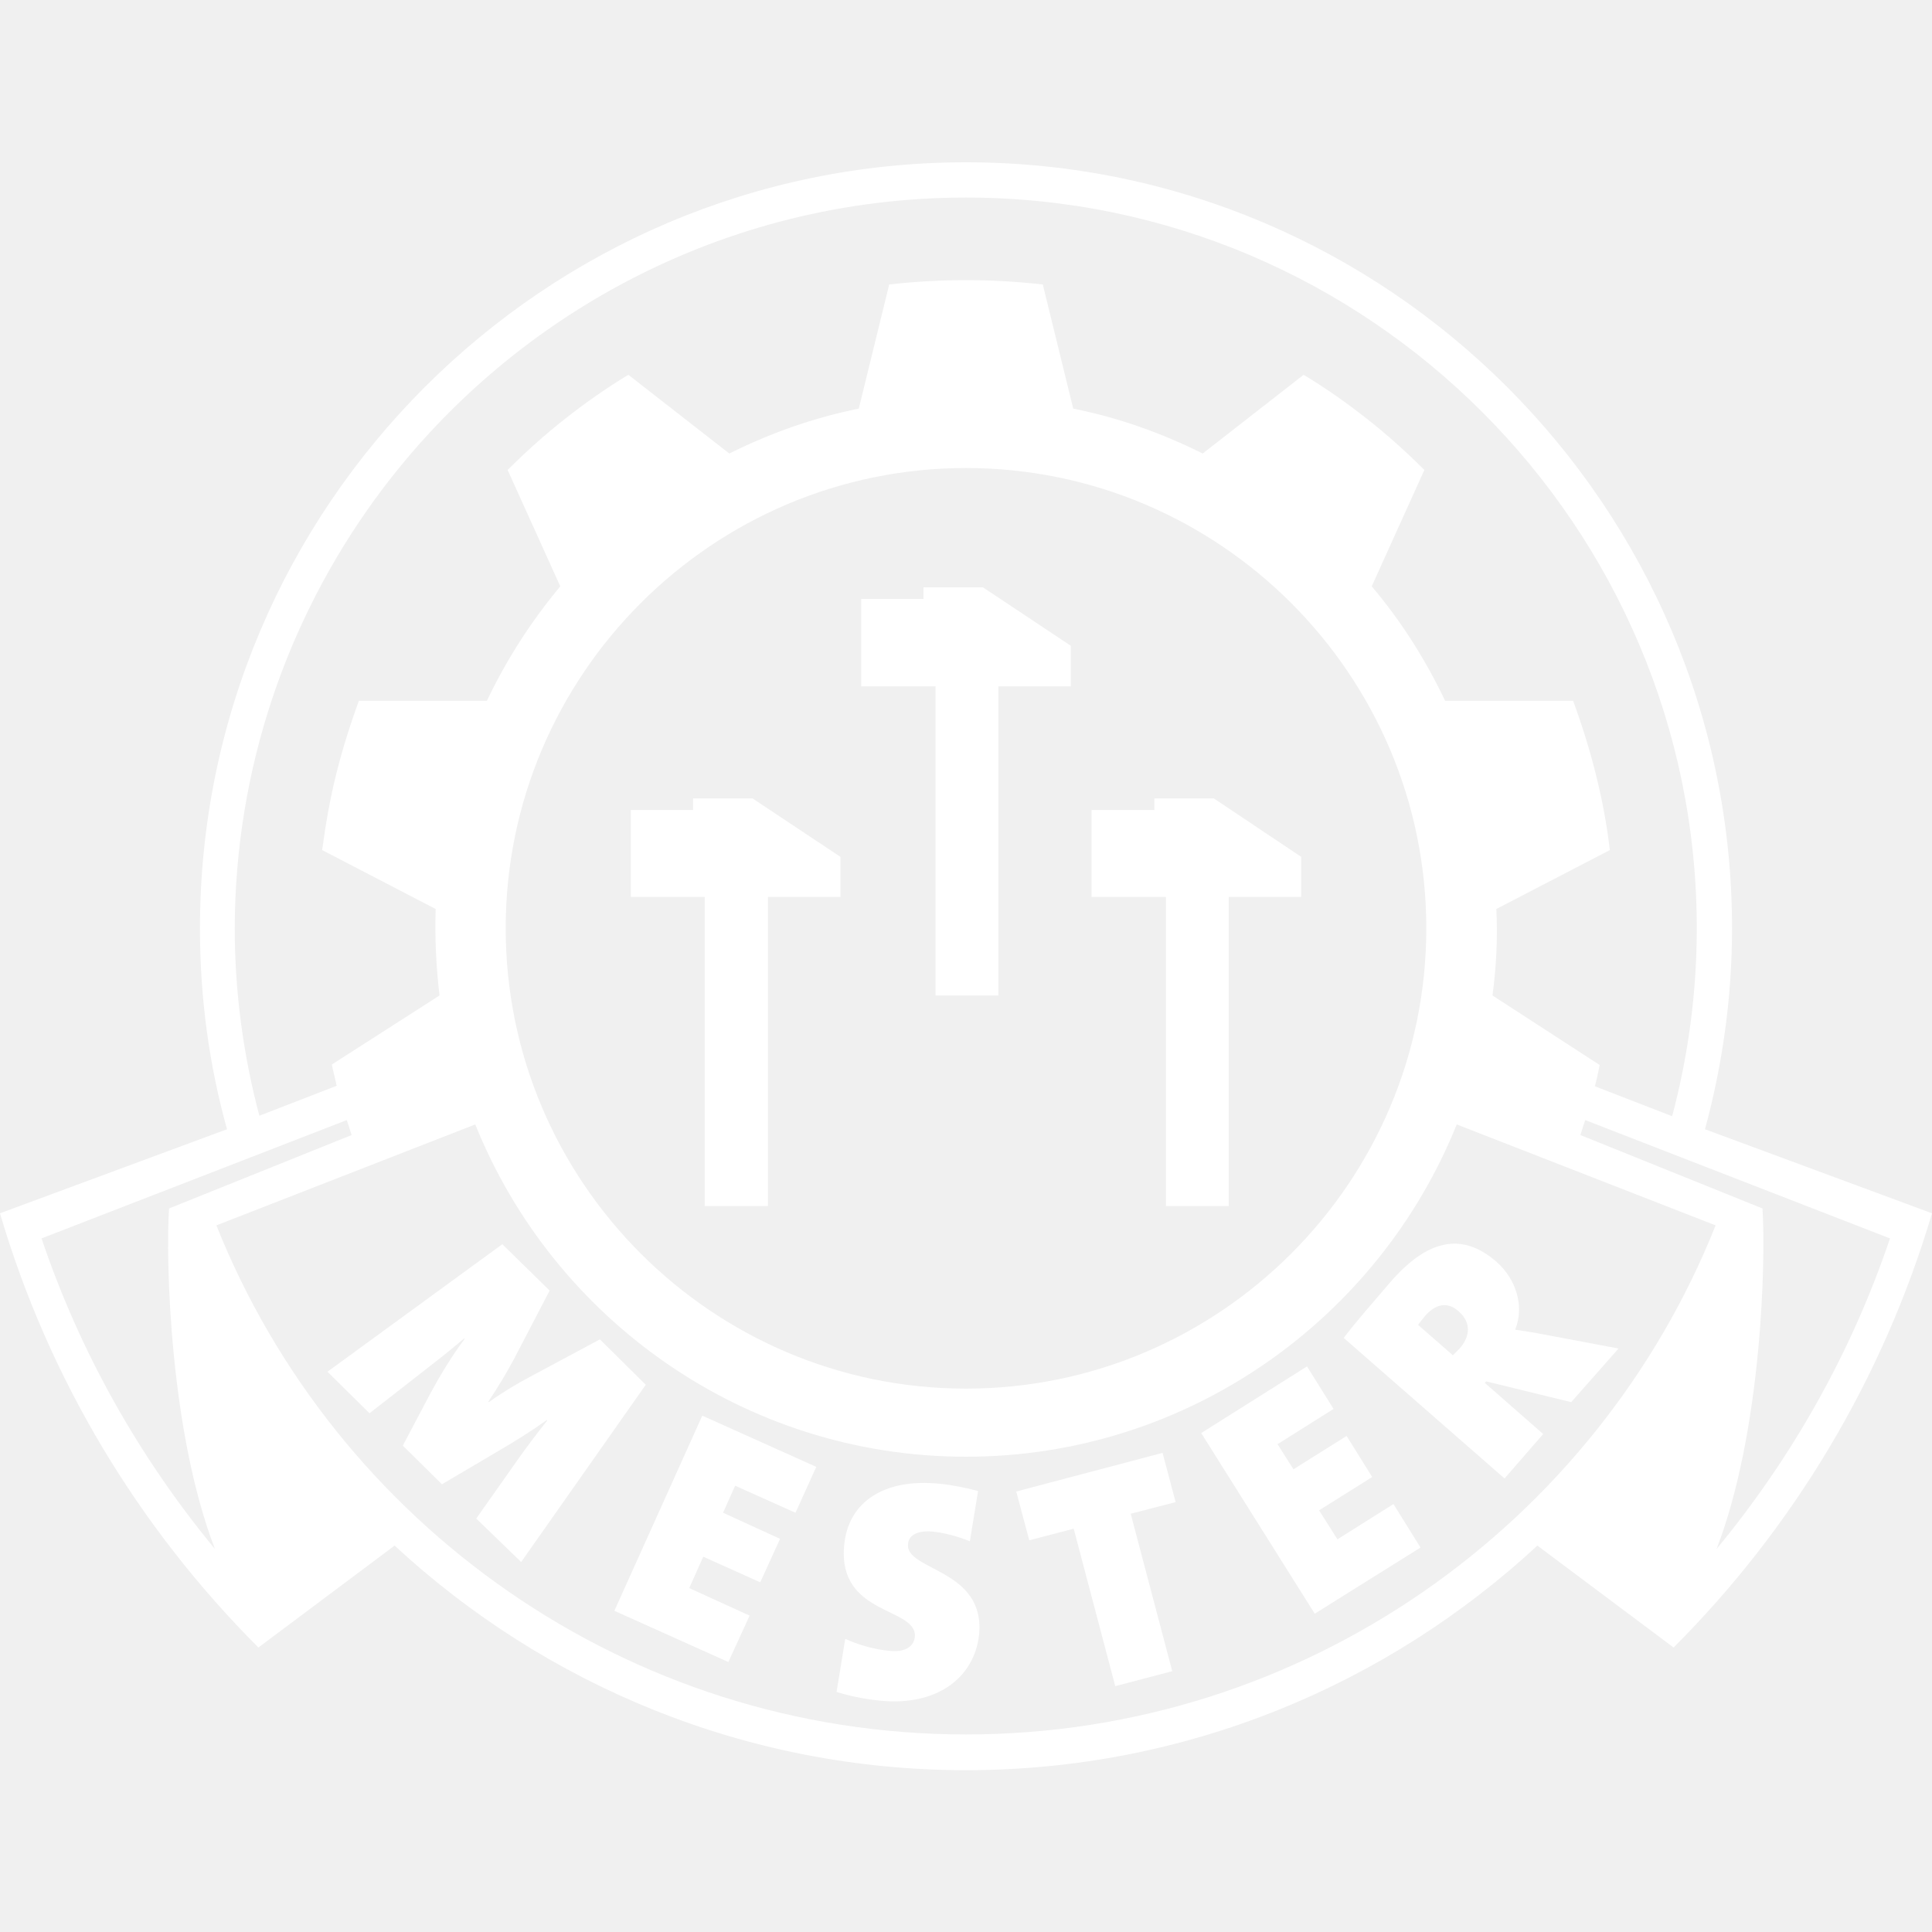
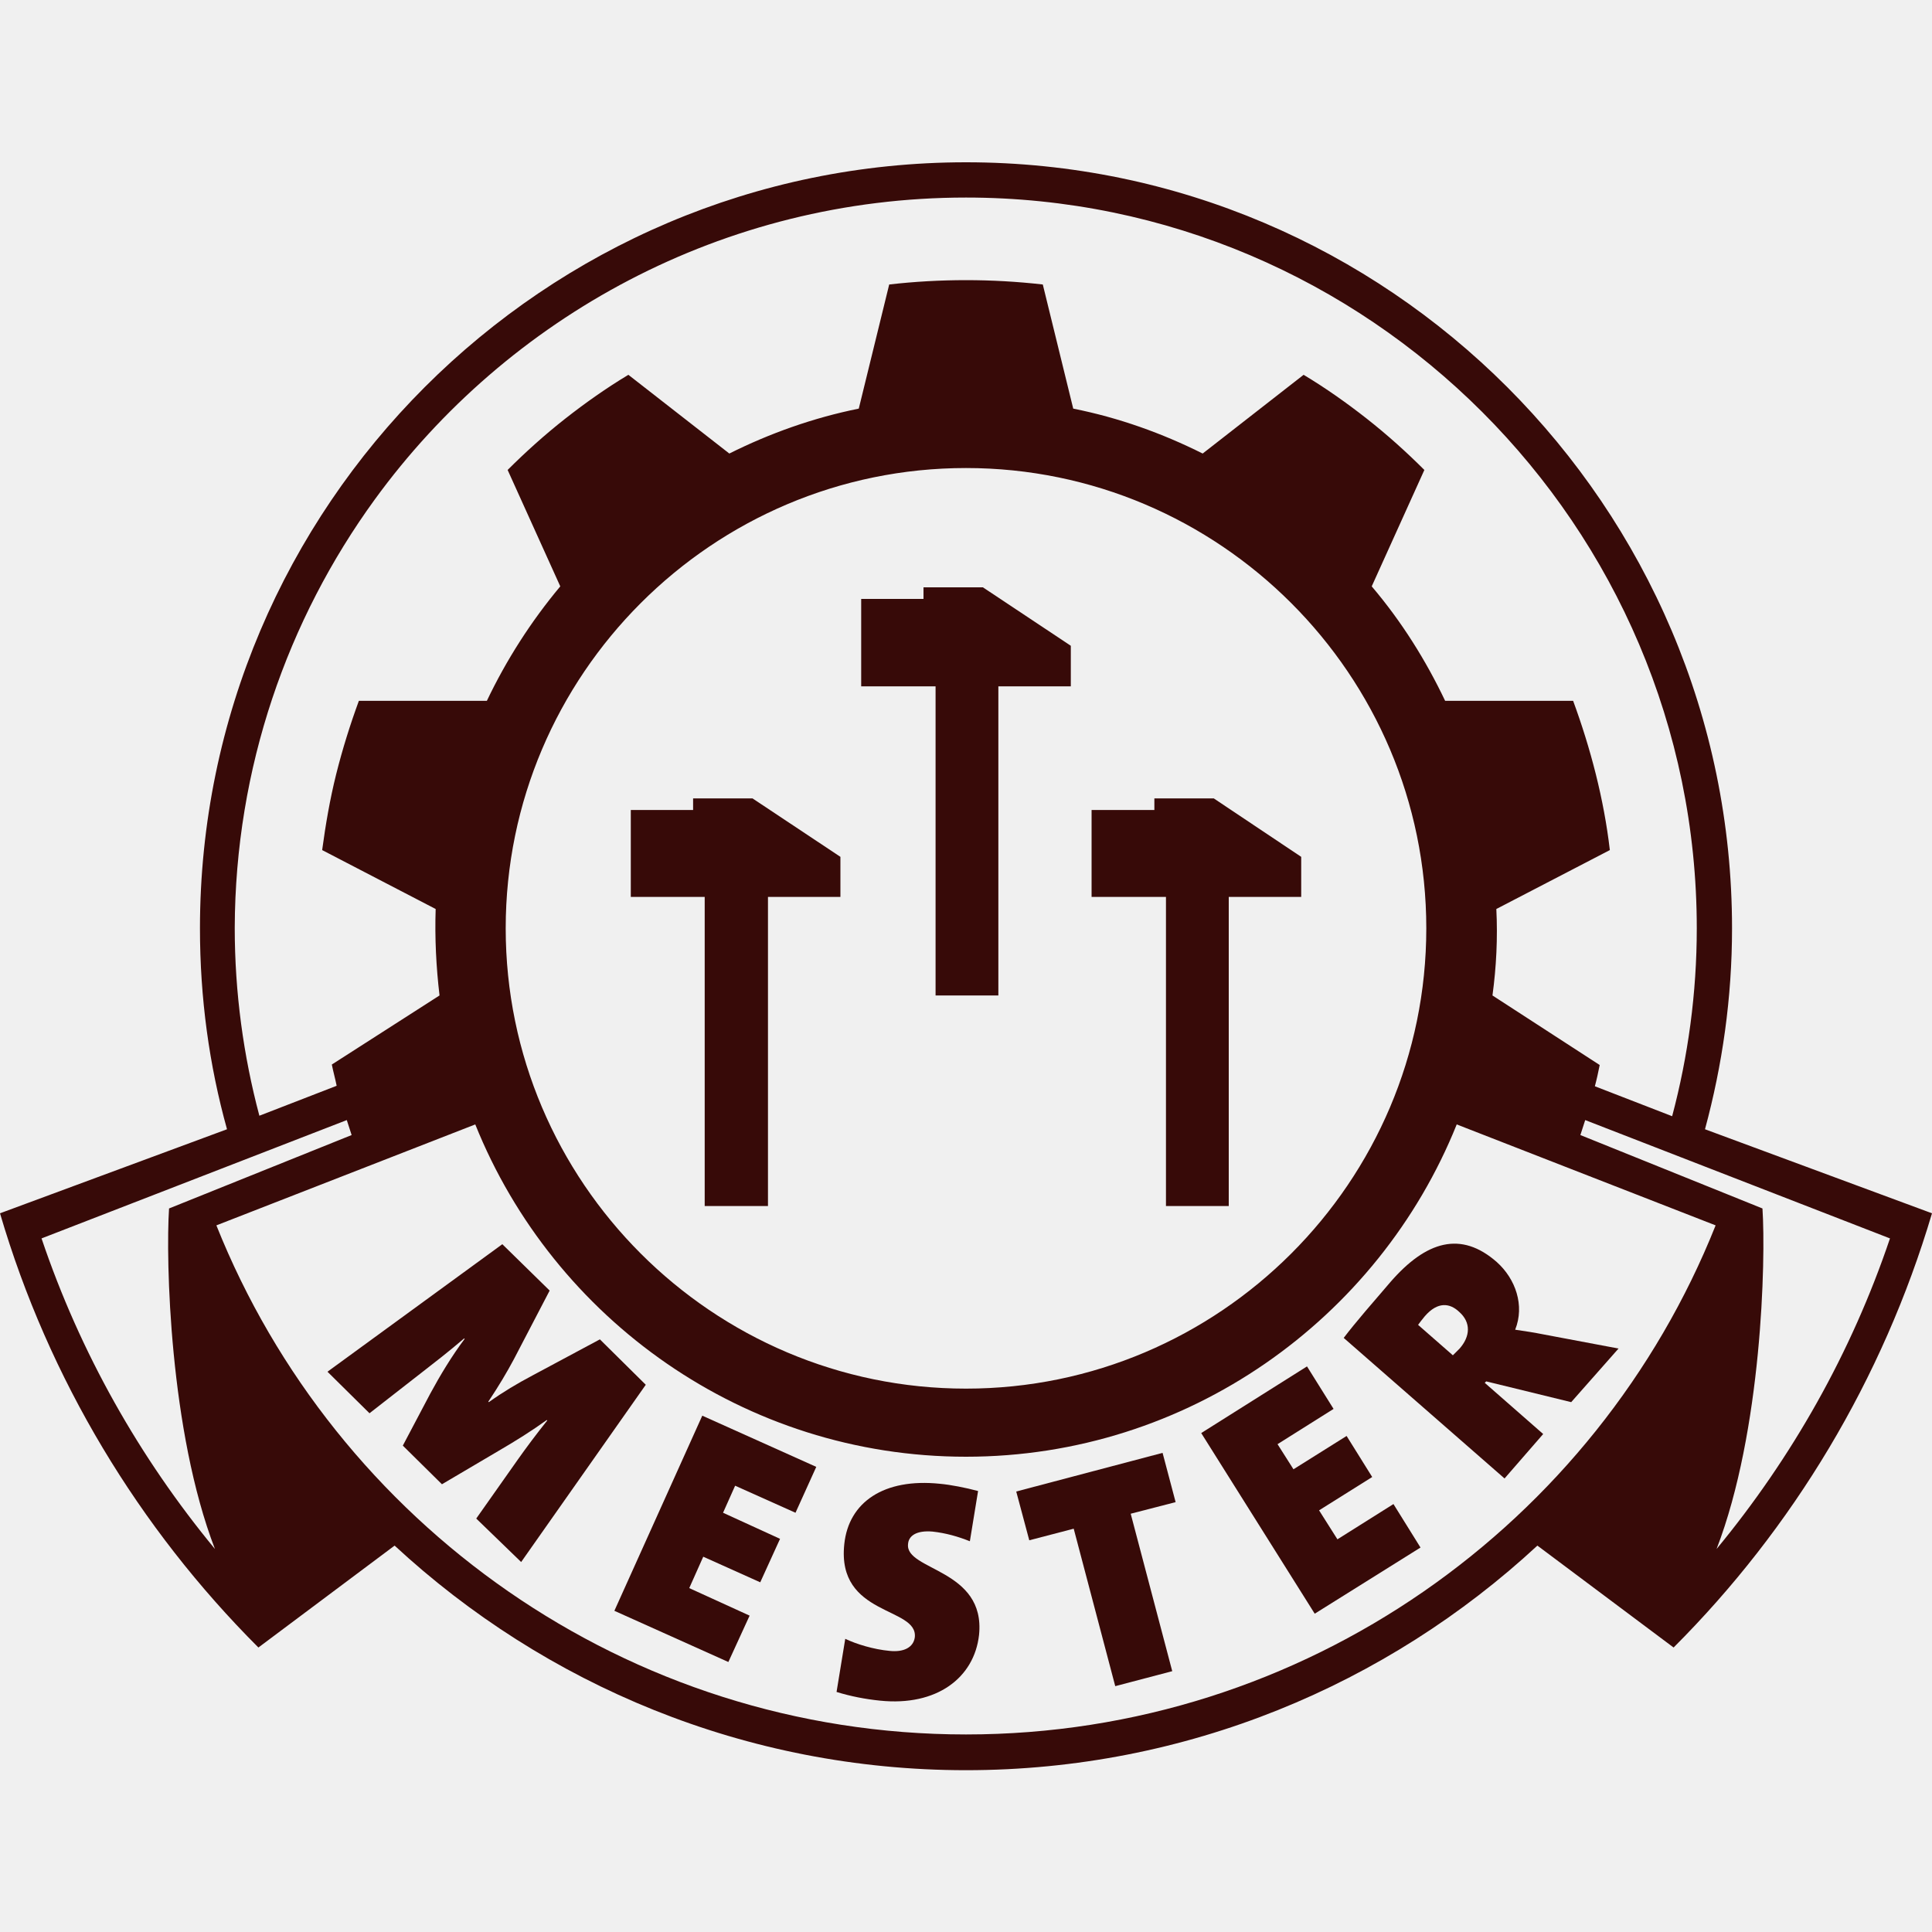
<svg xmlns="http://www.w3.org/2000/svg" version="1.1" id="Layer_1" x="0px" y="0px" viewBox="0 0 400 400" style="enable-background:new 0 0 400 400;" xml:space="preserve">
  <style type="text/css">
- 	.st0{fill:#FFFFFF;}
- 	.st1{fill-rule:evenodd;clip-rule:evenodd;fill:#FFFFFF;}
+ 	.st0{fill:#370a08;}
+ 	.st1{fill-rule:evenodd;clip-rule:evenodd;fill:#370a08;}
</style>
  <path class="st0" d="M98.6,314.4l8.6-12.2c1.7-2.4,3.7-5.1,6.1-8.1l-0.1-0.1c-3.2,2.3-6.4,4.3-10,6.4l-11.7,6.9l-8.1-8l5.7-10.8  c2-3.7,4.4-7.7,7.1-11.3l-0.1-0.1c-3.4,2.9-6,4.9-8.7,7l-10.9,8.5l-8.7-8.6l36.2-26.4l9.8,9.6l-7.4,14.2c-1.5,2.8-3.1,5.5-5.3,8.8  l0.1,0.1c3.1-2.2,5.8-3.8,9-5.5l14-7.5l9.5,9.4l-25.8,36.7L98.6,314.4L98.6,314.4z" />
  <polygon class="st0" points="127.2,333.5 145.4,293.1 169,303.7 164.7,313.2 152.2,307.6 149.7,313.2 161.5,318.6 157.4,327.6   145.6,322.3 142.7,328.8 155.2,334.5 150.8,344.1 127.2,333.5 " />
  <path class="st0" d="M182.2,352.1c-3-0.3-6.1-0.9-9-1.8l1.8-11c2.3,1.1,5.9,2.2,9.2,2.5c2.9,0.3,4.9-0.7,5.2-2.8  c0.7-6.4-16.2-4.3-14.6-19.3c0.9-8.7,8.2-13.7,19.8-12.5c2.2,0.2,5.3,0.8,7.9,1.5l-1.7,10.4c-2.5-1-5-1.7-7.7-2  c-3.4-0.3-5,0.9-5.1,2.6c-0.6,5.5,16.1,5.1,14.7,18.8C201.7,347.4,193.9,353.3,182.2,352.1L182.2,352.1z" />
  <polygon class="st0" points="234.1,313.4 242.7,346 230.9,349.1 222.3,316.5 213.1,318.9 210.4,308.8 240.7,300.8 243.4,311   234.1,313.4 " />
  <polygon class="st0" points="272.2,334.1 248.7,296.7 270.6,282.9 276.1,291.7 264.5,299 267.8,304.2 278.8,297.3 284.1,305.8   273.1,312.7 276.9,318.7 288.5,311.4 294.1,320.4 272.2,334.1 " />
  <path class="st0" d="M325.3,290.3l-17.6-4.3l-0.3,0.3l12.1,10.6l-8,9.2L278.2,277c2.5-3.3,6.1-7.4,9.7-11.6  c7.4-8.5,14.6-10.6,22-4.1c3.9,3.5,5.8,9,3.8,14c2.1,0.3,4,0.6,6,1l15.4,2.9L325.3,290.3L325.3,290.3z M295,272.5  c-0.5,0.6-1.2,1.5-1.4,1.8l7.2,6.3c0.3-0.3,1-1,1.4-1.4c2.2-2.5,2.4-5.4-0.1-7.6C300.2,269.8,297.7,269.4,295,272.5L295,272.5z" />
  <path class="st1" d="M327.2,235l1-3.1l63.1,24.5c-8,23.7-20.3,45.4-35.9,64.3c9.4-24.4,10.2-59.9,9.5-70.5L327.2,235L327.2,235  L327.2,235z M318.3,320l28.2,21.1c24.7-24.7,43.3-55.5,53.5-89.9l-47-17.4c3.6-13.3,5.6-27.2,5.6-41.6  c0-87.3-71.2-158.6-158.6-158.6c-87.3,0-158.6,71.2-158.6,158.6c0,14.4,1.9,28.3,5.6,41.6L0,251.2c10.1,34.4,28.8,65.2,53.5,89.9  L81.7,320c31.1,28.8,72.7,46.5,118.3,46.5C245.6,366.5,287.2,348.8,318.3,320L318.3,320L318.3,320z M77.6,103.4  c27.5-37.8,72.2-62.5,122.4-62.5l0,0c83.3,0,151.3,68,151.3,151.3c0,13.4-1.8,26.5-5.1,38.9l-16-6.2c0.4-1.5,0.7-2.9,1-4.4  L309,206.1c0.8-5.9,1.1-11.9,0.8-17.9l23.5-12.2c-0.6-5.2-1.6-10.5-2.9-15.7c-1.3-5.2-2.9-10.3-4.7-15.2l-26.5,0  c-4-8.4-9-16.4-15.2-23.7l10.9-24.1c-3.7-3.7-7.7-7.3-11.9-10.6c-4.2-3.3-8.6-6.4-13.1-9.1L249,93.9c-8.4-4.2-17.3-7.4-26.8-9.3  l-6.3-25.7c-5.3-0.6-10.6-0.9-15.9-0.9c-5.3,0-10.7,0.3-15.9,0.9l-6.3,25.7c-9.4,1.9-18.4,5.1-26.8,9.3l-20.9-16.3  c-4.5,2.7-8.9,5.8-13.1,9.1c-4.2,3.3-8.2,6.9-11.9,10.6l10.9,24.1c-6.1,7.3-11.2,15.3-15.2,23.7l-26.5,0c-1.8,4.9-3.4,10-4.7,15.2  c-1.3,5.2-2.2,10.5-2.9,15.7l23.5,12.2c-0.2,6,0.1,12,0.8,17.9l-22.3,14.3c0.3,1.5,0.7,2.9,1,4.4l-16,6.2  c-3.3-12.4-5.1-25.5-5.1-38.9C48.7,159,59.5,128.3,77.6,103.4L77.6,103.4z M200,301.6c45.9,0,85.4-28.5,101.6-68.8l53.6,20.9  c-24.6,61.7-85,105.4-155.2,105.4c-70.3,0-130.6-43.8-155.2-105.4l53.6-20.9C114.6,273.1,154.1,301.6,200,301.6L200,301.6L200,301.6  z M72.8,235l-1-3.1L8.6,256.4c8,23.7,20.3,45.4,35.9,64.3c-9.4-24.4-10.2-59.9-9.5-70.5L72.8,235L72.8,235L72.8,235z M200,96.9  c52.5,0,95.3,42.8,95.3,95.3c0,52.5-42.8,95.3-95.3,95.3c-52.5,0-95.3-42.8-95.3-95.3C104.7,139.7,147.5,96.9,200,96.9L200,96.9  L200,96.9z" />
  <polygon class="st1" points="221.7,133.7 203.5,121.6 191.2,121.6 191.2,122.7 191.2,124 189.9,124 178.3,124 178.3,142.1   192.3,142.1 193.7,142.1 193.7,143.4 193.7,206.1 206.7,206.1 206.7,143.4 206.7,142.1 208.1,142.1 221.7,142.1 221.7,133.7 " />
  <polygon class="st1" points="269.4,177.4 251.3,165.3 239,165.3 239,166.4 239,167.7 237.6,167.7 226,167.7 226,185.7 240,185.7   241.4,185.7 241.4,187.1 241.4,249.7 254.4,249.7 254.4,187.1 254.4,185.7 255.8,185.7 269.4,185.7 269.4,177.4 " />
  <polygon class="st1" points="174,177.4 155.8,165.3 143.5,165.3 143.5,166.4 143.5,167.7 142.2,167.7 130.6,167.7 130.6,185.7   144.6,185.7 145.9,185.7 145.9,187.1 145.9,249.7 159,249.7 159,187.1 159,185.7 160.3,185.7 174,185.7 174,177.4 " />
</svg>
